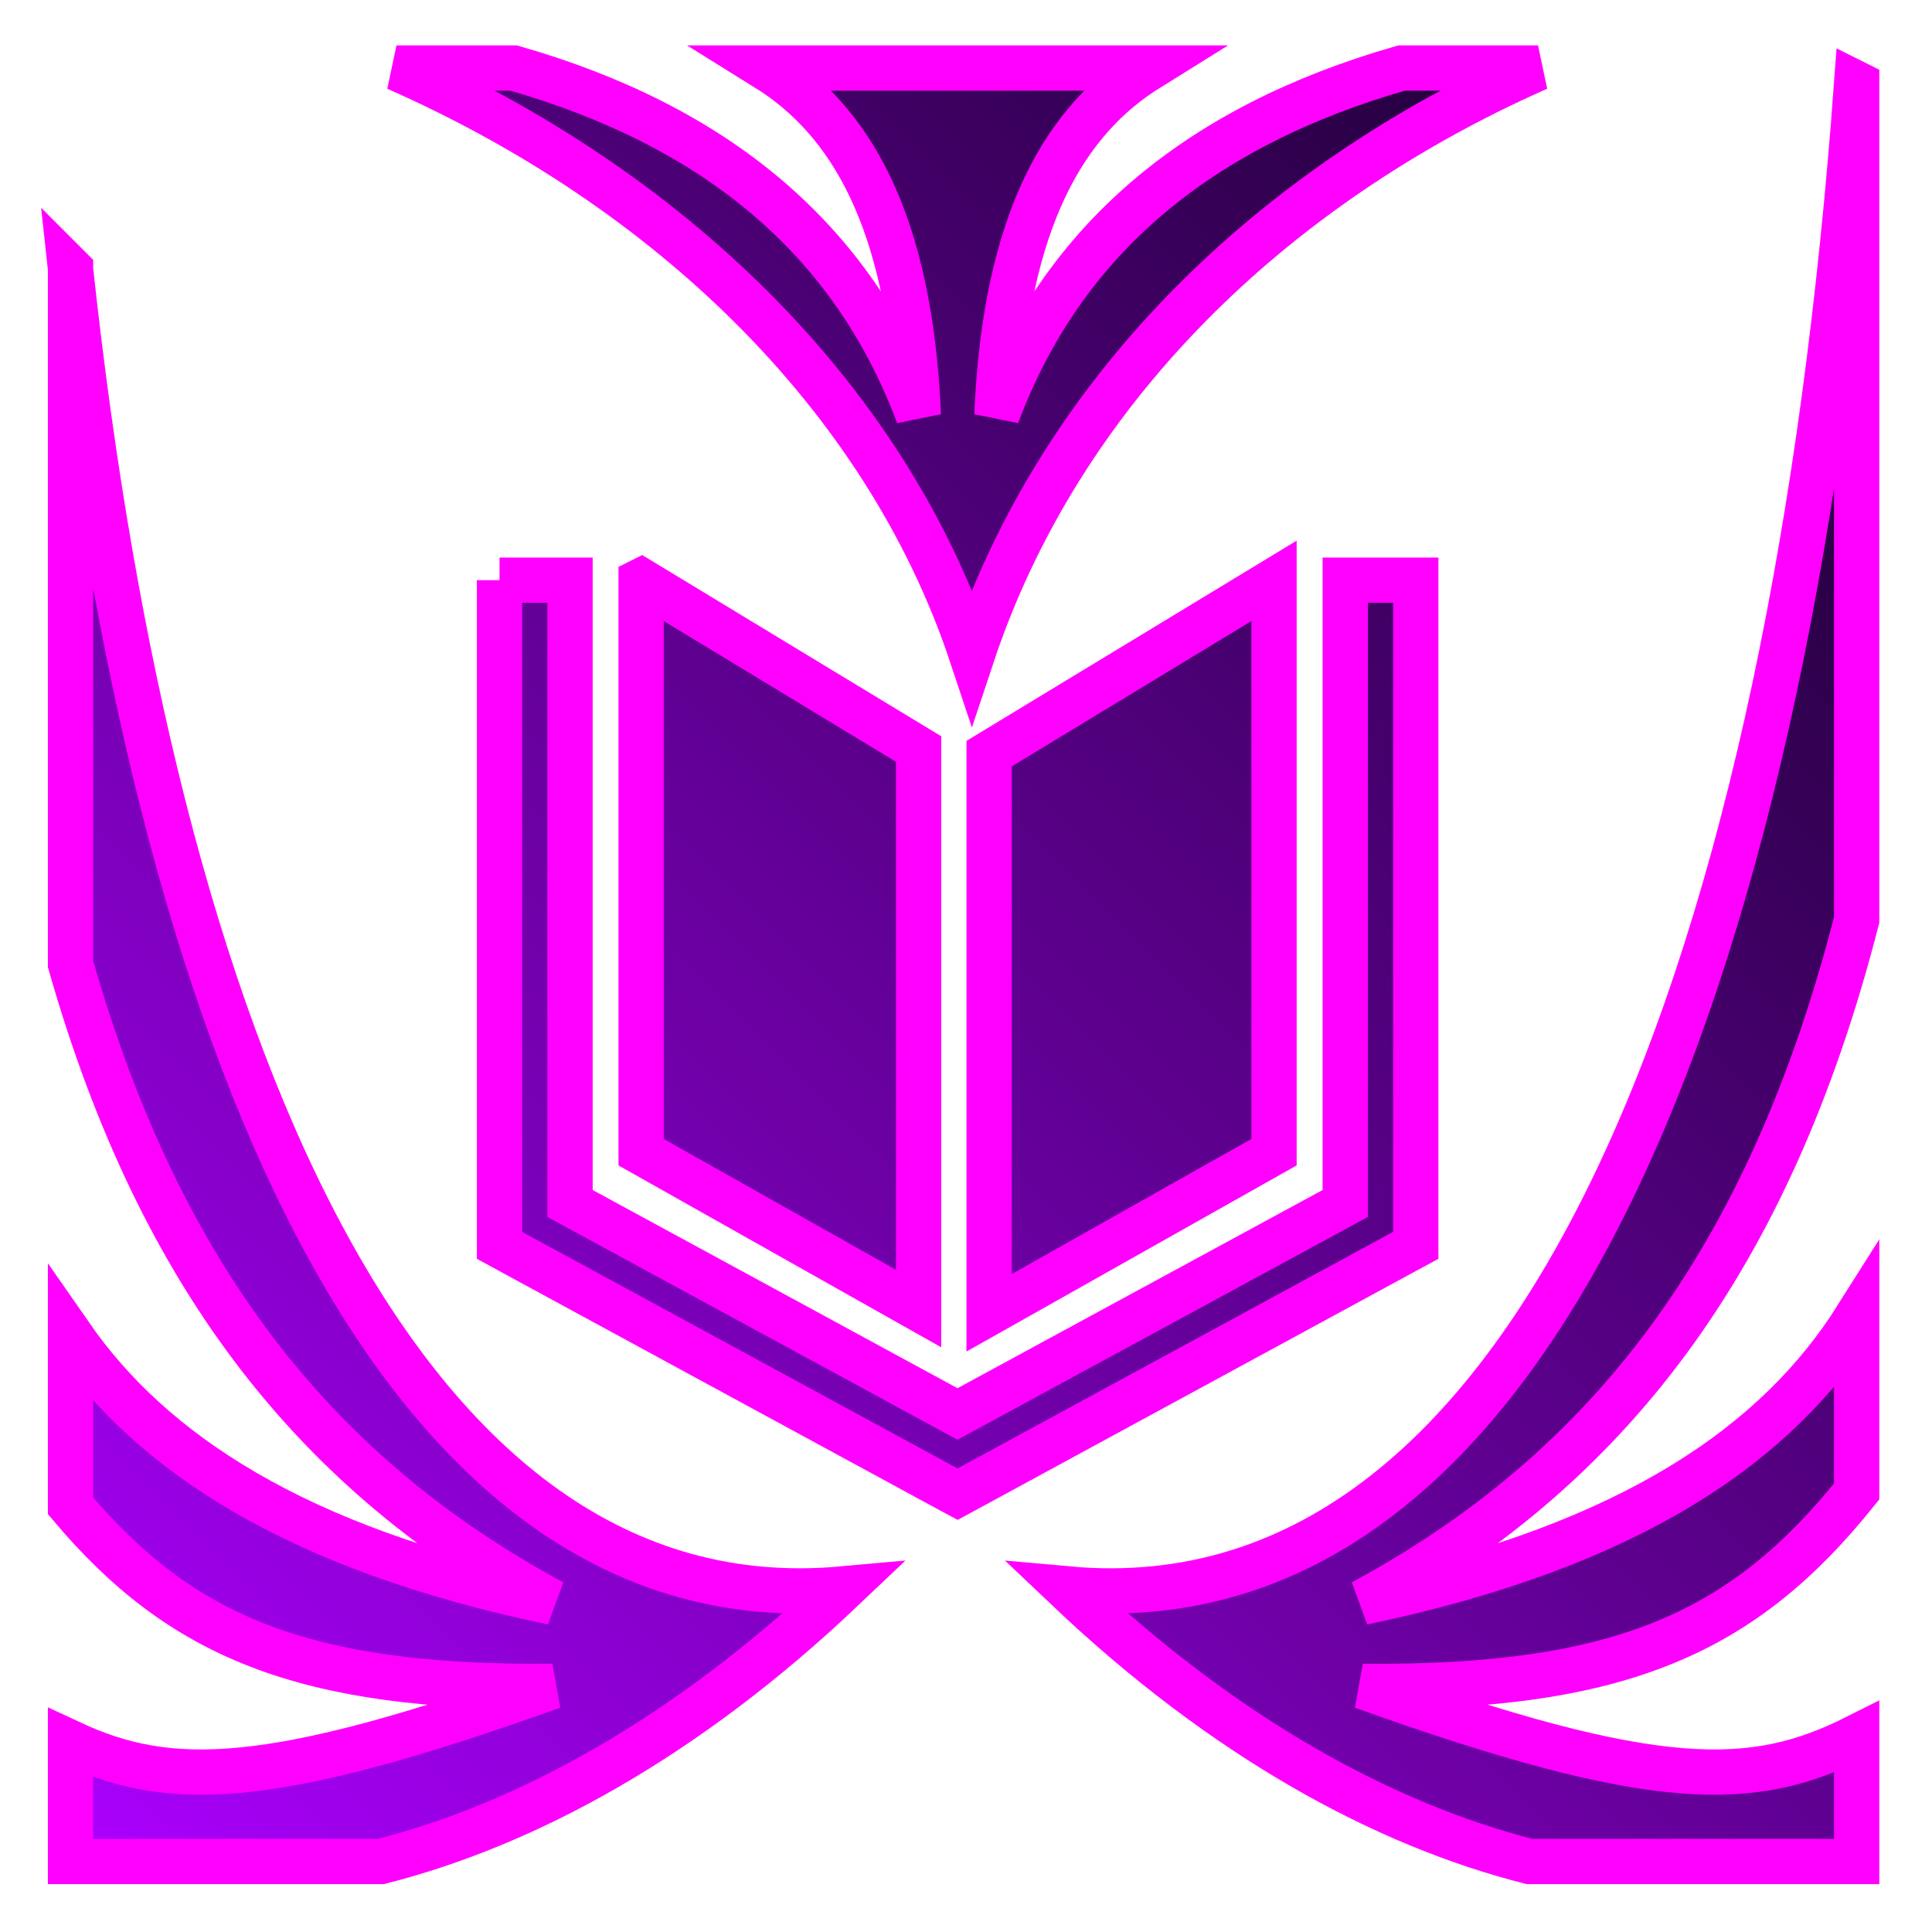
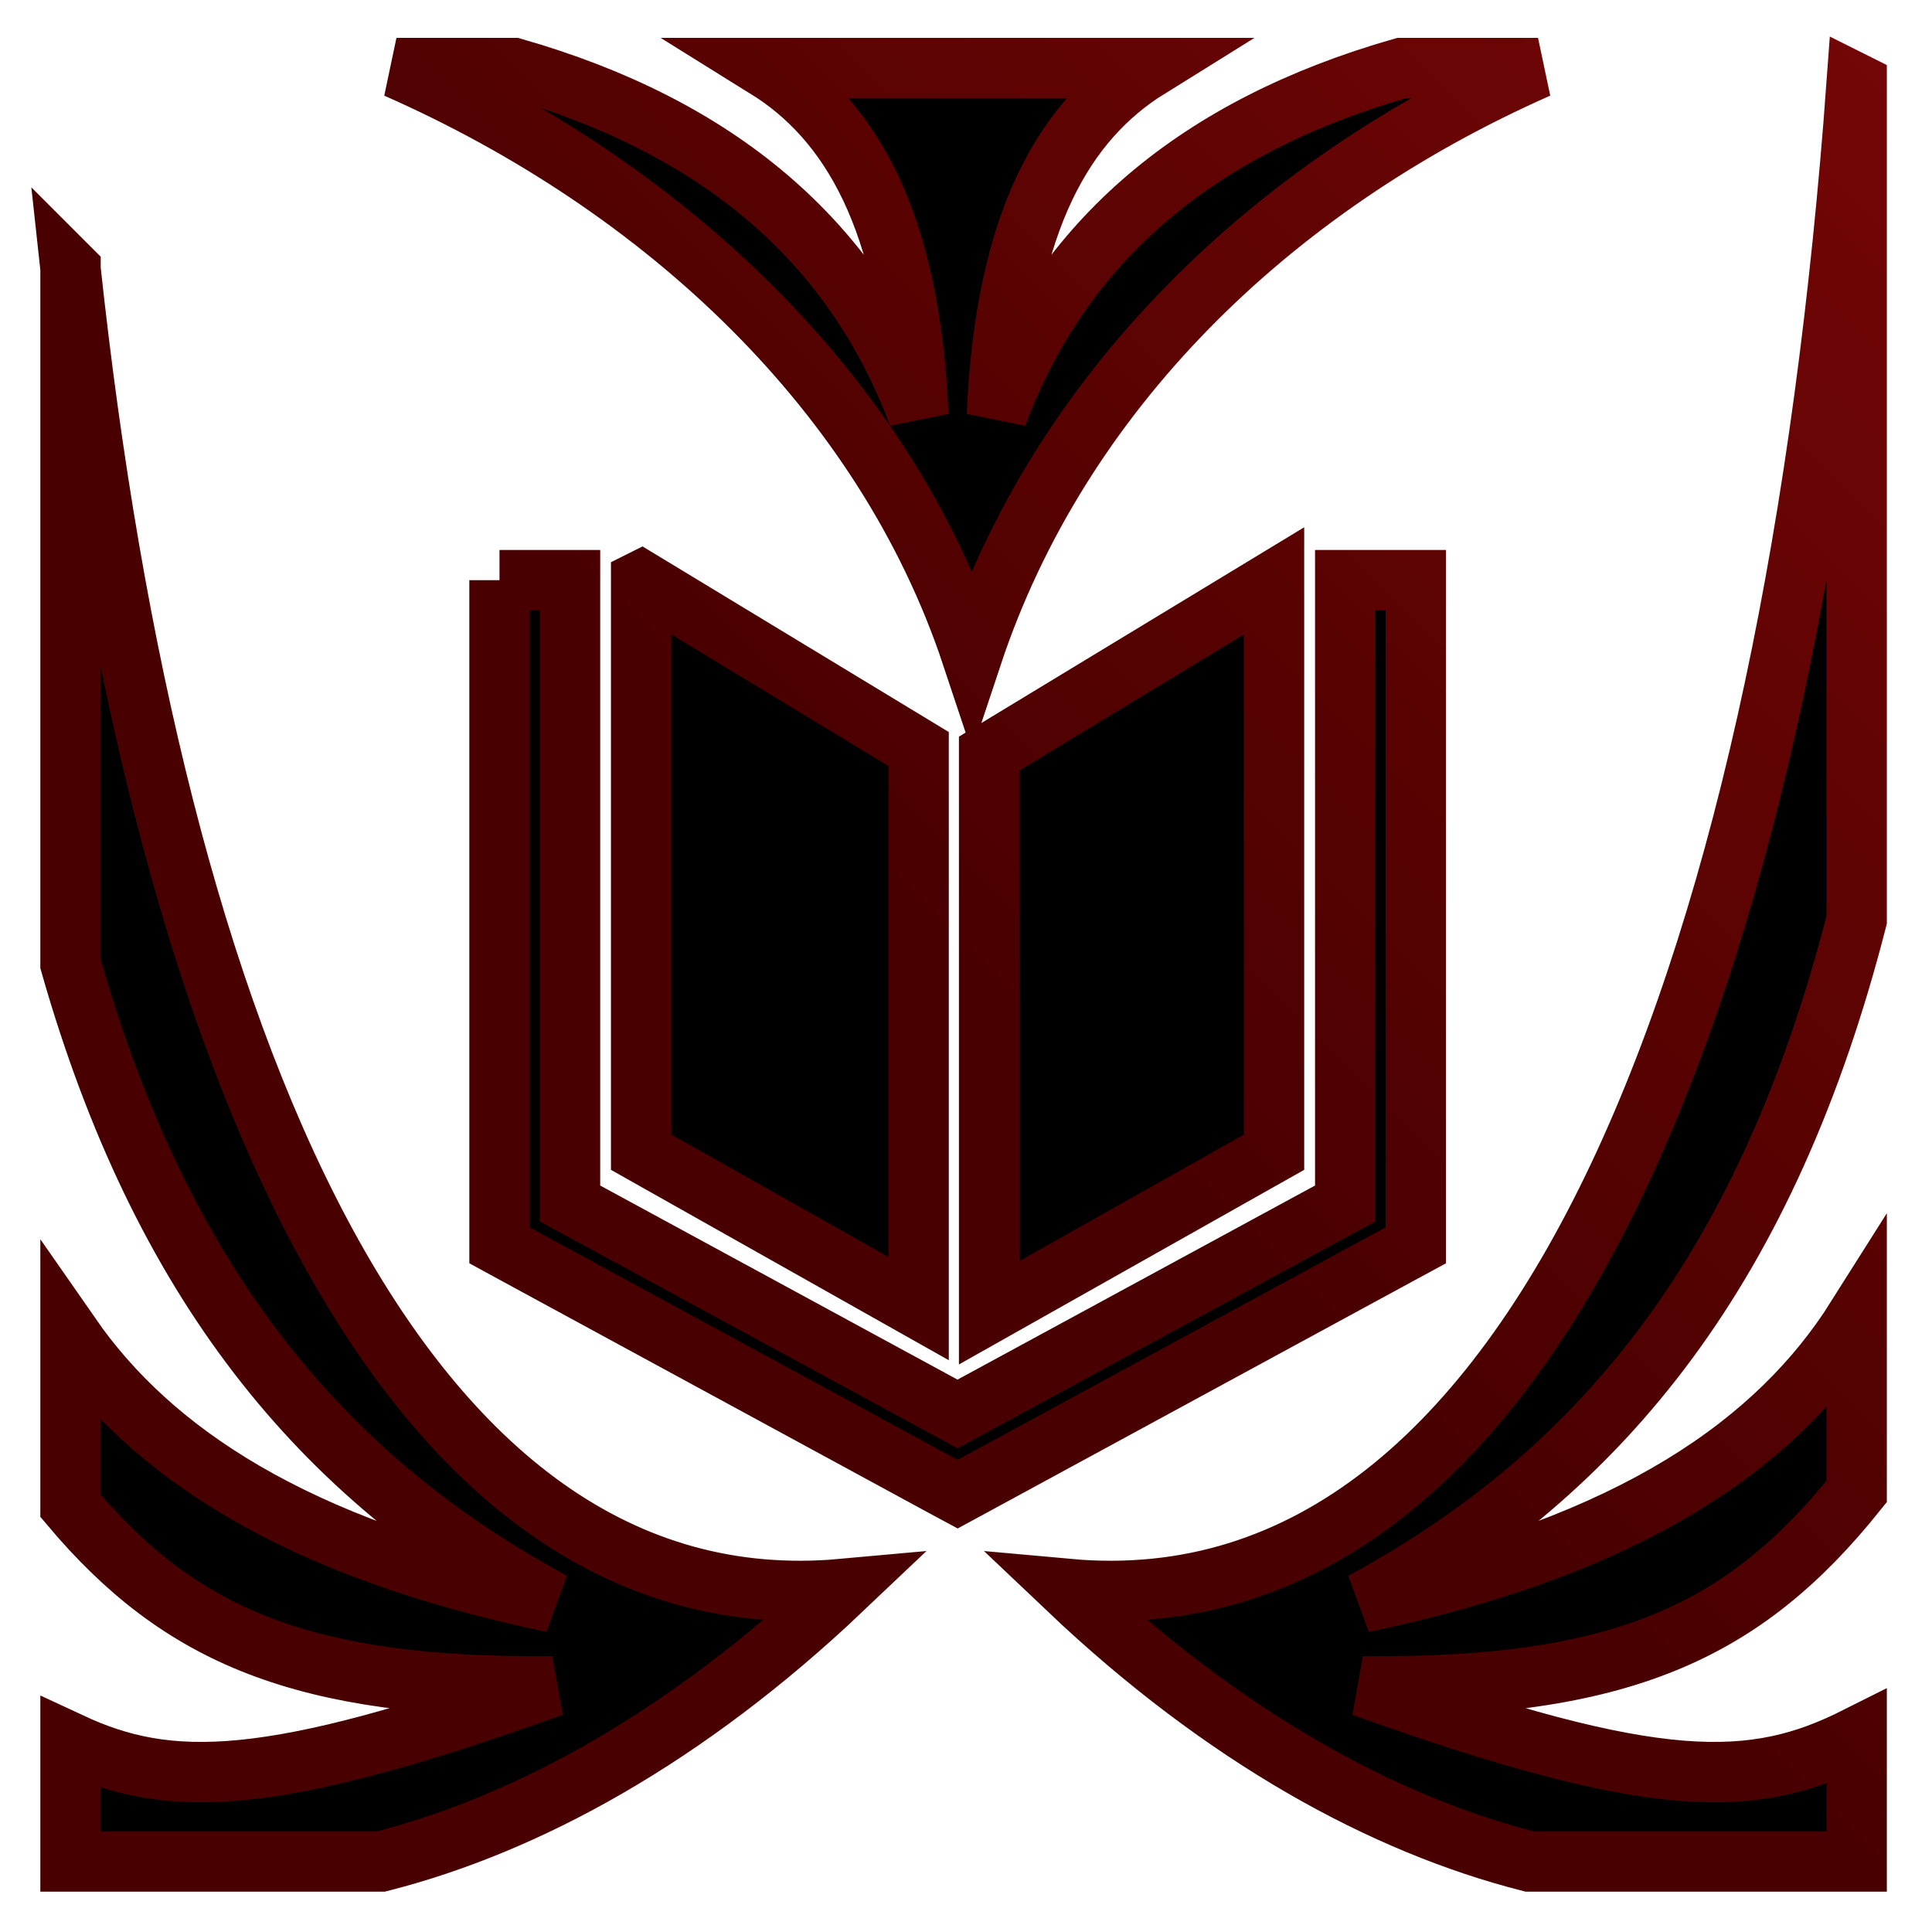
<svg xmlns="http://www.w3.org/2000/svg" viewBox="0 0 512 512" style="height: 512px; width: 512px;">
  <defs>
-     <linearGradient x1="0" x2="1" y1="1" y2="0" id="lorc-book-aura-gradient-1">
-       <stop offset="0%" stop-color="#ac00ff" stop-opacity="1" />
-       <stop offset="100%" stop-color="#140026" stop-opacity="1" />
+     <linearGradient x1="0" x2="1" y1="1" y2="0" id="bg-gradient">
+       <stop offset="50%" stop-color="#000000" stop-opacity="1" />
+       <stop offset="100%" stop-color="#000000" stop-opacity="1" />
+     </linearGradient>
+     <linearGradient x1="0" x2="1" y1="1" y2="0" id="stroke-gradient">
+       <stop offset="50%" stop-color="#490000" stop-opacity="1" />
+       <stop offset="100%" stop-color="#730606" stop-opacity="1" />
    </linearGradient>
  </defs>
  <g class="" transform="translate(0,0)" style="">
-     <path d="M105.063 18.03c71.2 31.42 129.344 86.117 152.5 155.75 23.155-69.633 78.953-124.33 150.03-155.75h-36.156c-53.802 15.416-89.834 45.46-107.25 92 2.238-52.074 18.275-78.34 40.25-92H203.094c21.98 13.66 38.044 39.926 40.28 92-17.415-46.54-53.446-76.584-107.25-92h-31.06zm386.968 4.157c-16.65 228.426-81.874 410.467-209.06 398.907 41.547 39.438 83.78 62.385 122.342 72.22l86.72-.002v-32.968c-27.303 13.718-52.895 14.545-130.938-13.438 68.627.614 101.042-14.37 130.937-51.656v-46.063c-20.77 32.913-58.994 60.416-130.936 75.438 64.71-34.947 107.585-89.884 130.937-180.844V22.188zM18.69 71.344V255.47c23.96 84.017 65.86 135.732 127.75 169.155-68.45-14.292-106.347-39.89-127.75-70.688v45.125c29.053 34.484 61.523 48.437 127.75 47.844-75.03 26.903-101.557 27.177-127.75 14.97v31.437h82.28c38.562-9.834 80.796-32.78 122.344-72.22-117.915 10.718-182.556-144.97-204.625-349.75zm113.687 82.406v176.28l4.875 2.658 112.063 60.875 4.468 2.406 4.44-2.408 112.06-60.875 4.908-2.656V153.75H356.5v165.188l-102.75 55.78-102.688-55.78V153.75h-18.687zm37.53.188v151.406l73.532 41.437V198.5l-73.53-44.563zm167.72 0l-75.5 45.78v148.188l75.5-42.562V153.938z" fill="url(#lorc-book-aura-gradient-1)" stroke="#ff00ff" stroke-opacity="1" stroke-width="12" />
+     <path d="M105.063 18.03c71.2 31.42 129.344 86.117 152.5 155.75 23.155-69.633 78.953-124.33 150.03-155.75h-36.156c-53.802 15.416-89.834 45.46-107.25 92 2.238-52.074 18.275-78.34 40.25-92H203.094c21.98 13.66 38.044 39.926 40.28 92-17.415-46.54-53.446-76.584-107.25-92h-31.06zm386.968 4.157c-16.65 228.426-81.874 410.467-209.06 398.907 41.547 39.438 83.78 62.385 122.342 72.22l86.72-.002v-32.968c-27.303 13.718-52.895 14.545-130.938-13.438 68.627.614 101.042-14.37 130.937-51.656v-46.063c-20.77 32.913-58.994 60.416-130.936 75.438 64.71-34.947 107.585-89.884 130.937-180.844V22.188zM18.69 71.344V255.47c23.96 84.017 65.86 135.732 127.75 169.155-68.45-14.292-106.347-39.89-127.75-70.688v45.125c29.053 34.484 61.523 48.437 127.75 47.844-75.03 26.903-101.557 27.177-127.75 14.97v31.437h82.28c38.562-9.834 80.796-32.78 122.344-72.22-117.915 10.718-182.556-144.97-204.625-349.75zm113.687 82.406v176.28l4.875 2.658 112.063 60.875 4.468 2.406 4.44-2.408 112.06-60.875 4.908-2.656V153.75H356.5v165.188l-102.75 55.78-102.688-55.78V153.75h-18.687zm37.53.188v151.406l73.532 41.437V198.5l-73.53-44.563zm167.72 0l-75.5 45.78v148.188l75.5-42.562V153.938z" fill="url(#bg-gradient)" stroke="url(#stroke-gradient)" stroke-opacity="1" stroke-width="16" />
  </g>
</svg>
